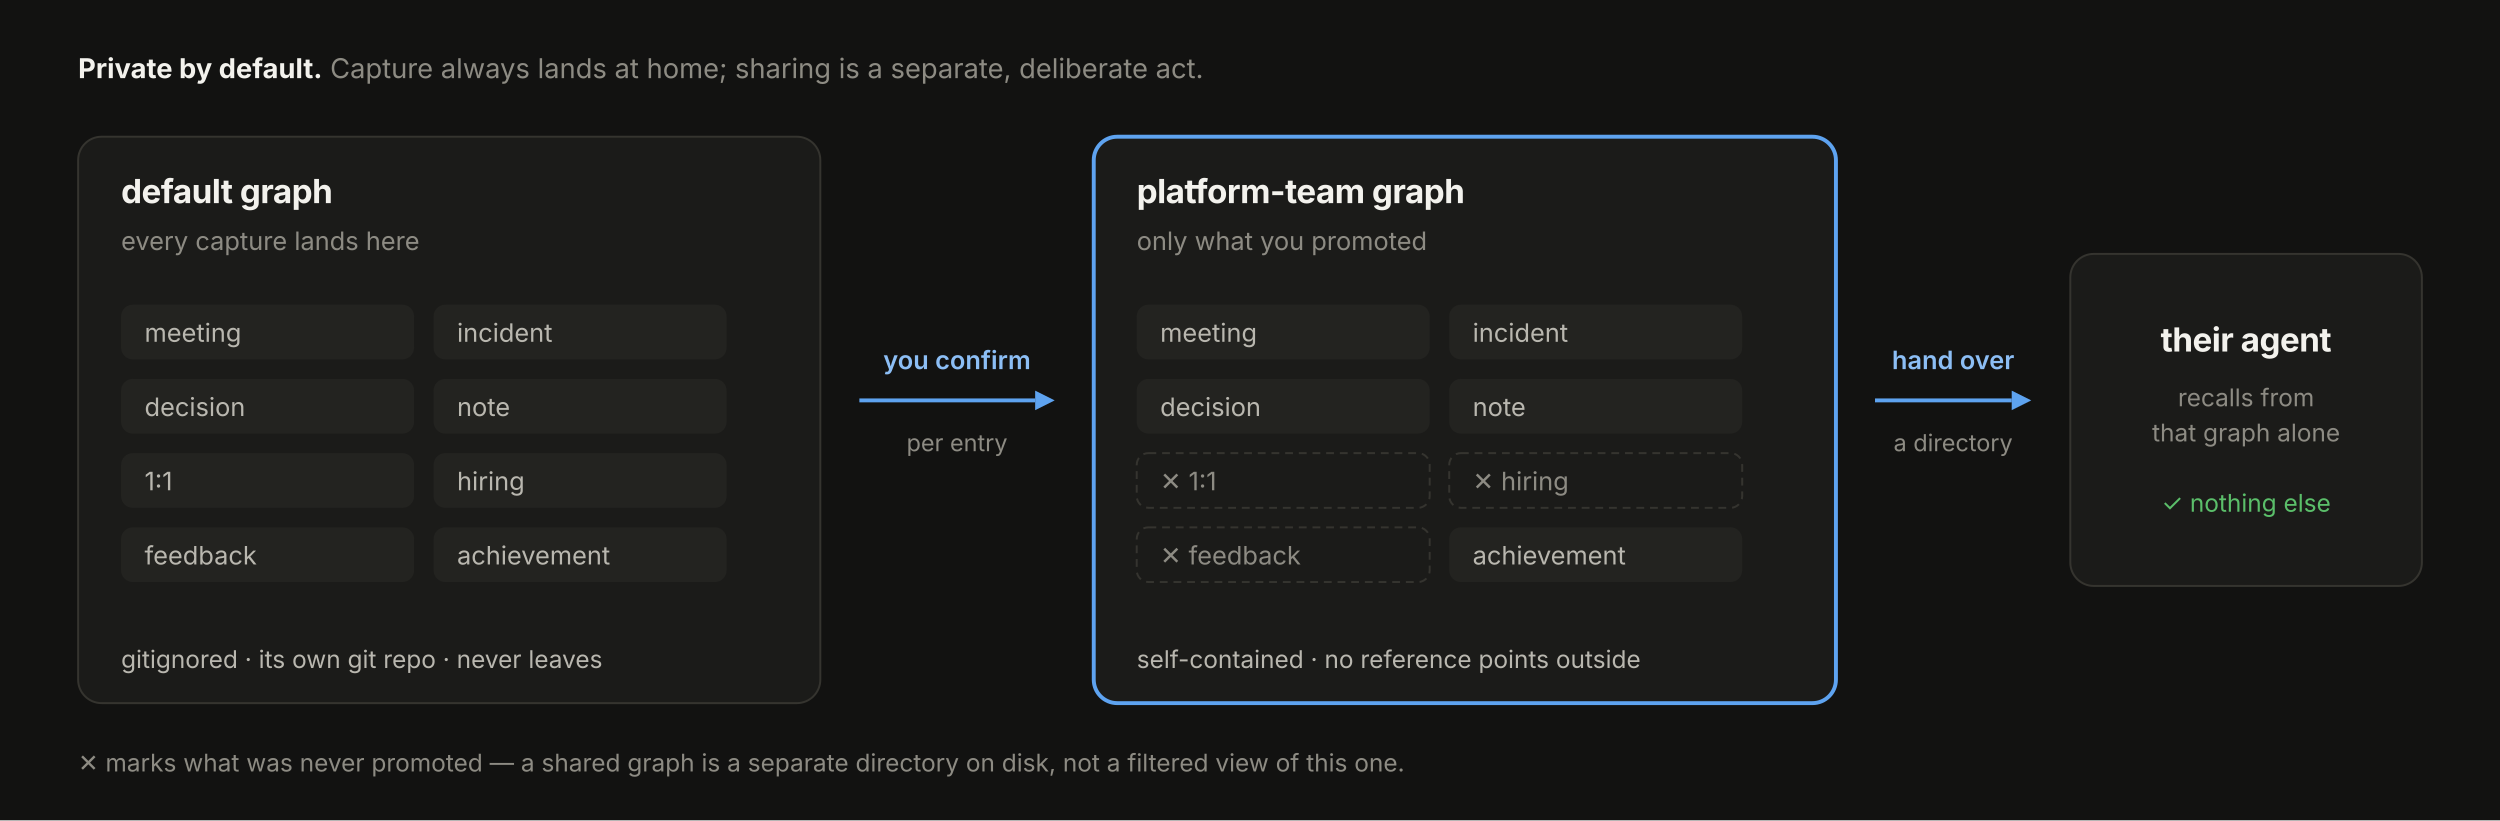
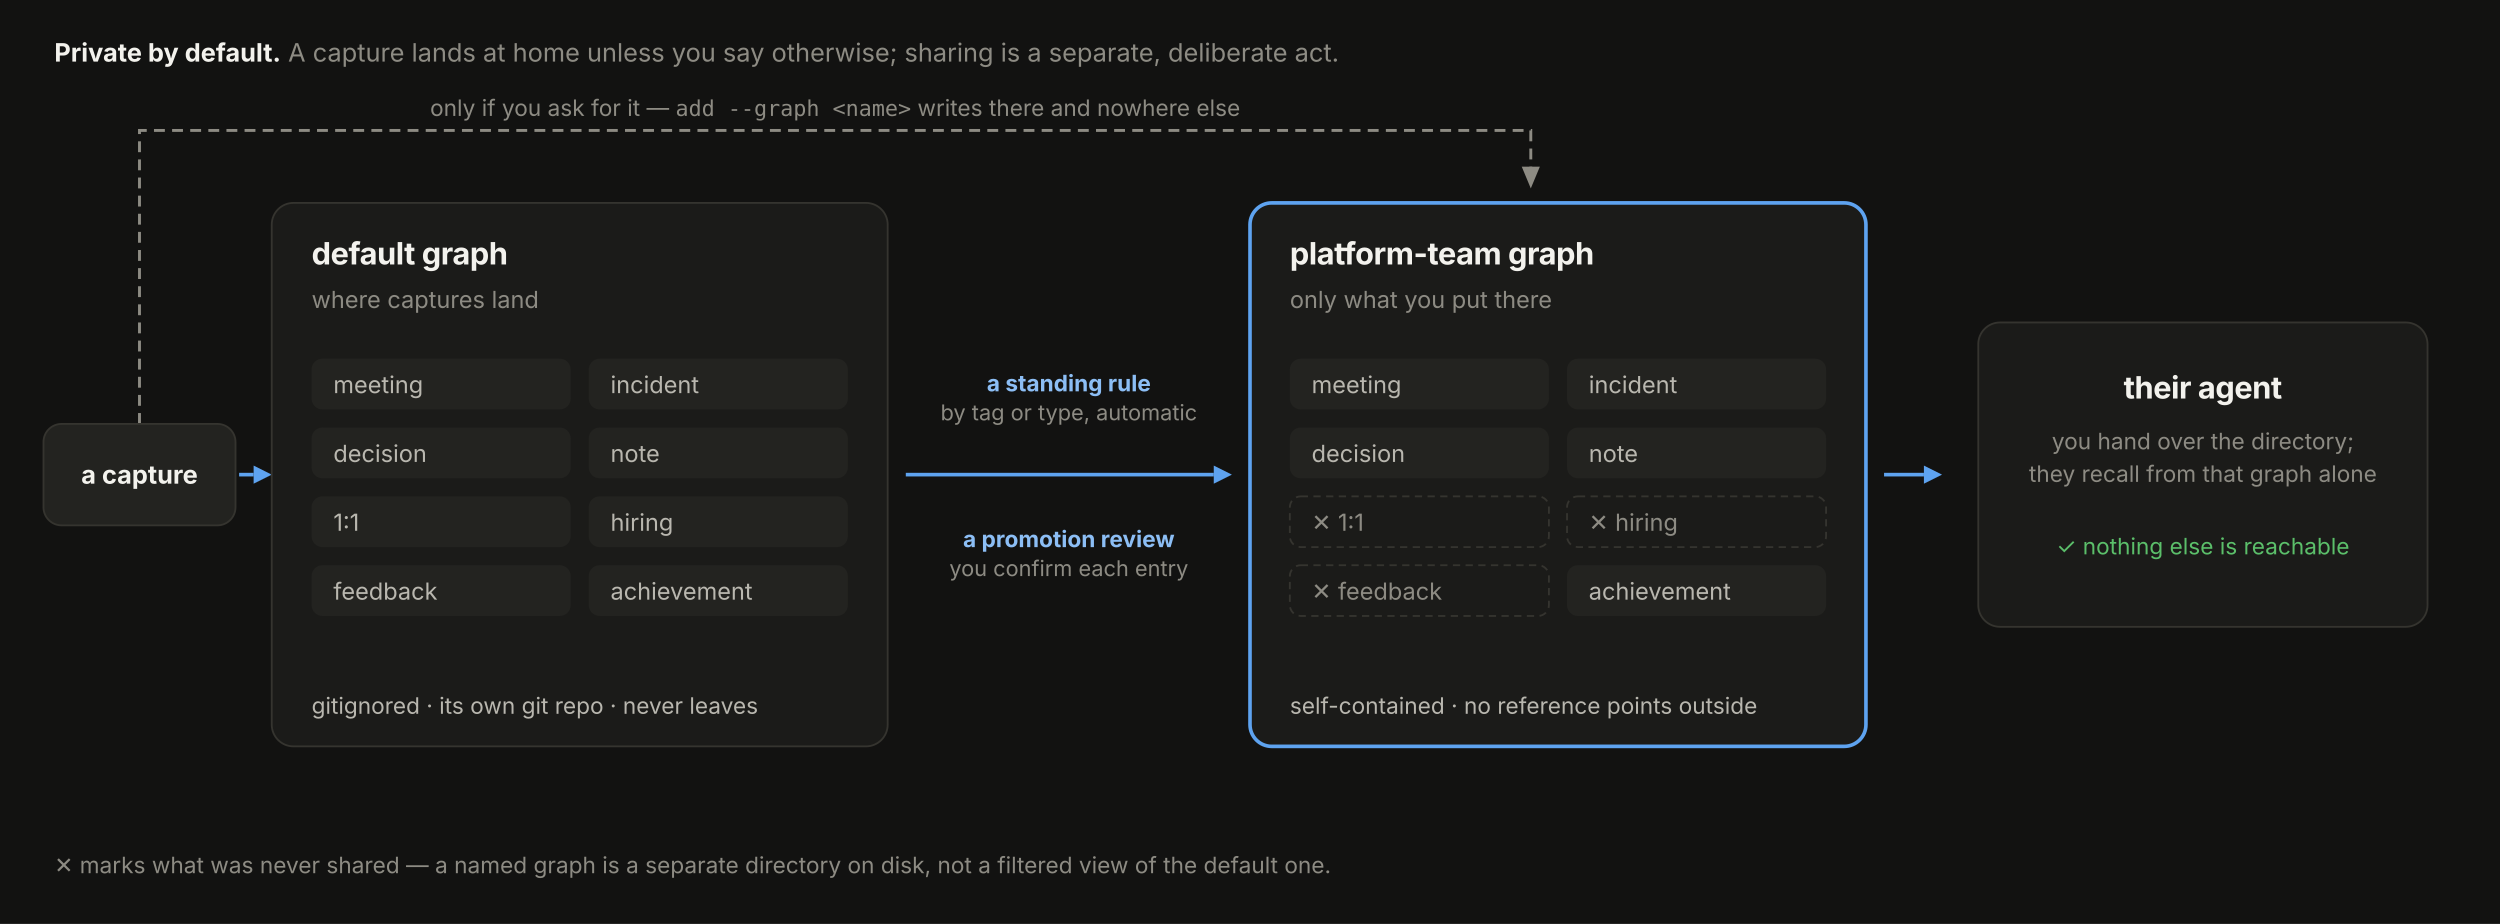
- <svg xmlns="http://www.w3.org/2000/svg" width="1280" height="420" viewBox="0 0 1280 420" role="img" aria-label="Every capture lands in the default graph on your disk. Entries you promote are copied into a named shared graph that cannot reference anything you did not promote, and the person you share it with recalls from that graph alone.">
-   <rect width="1280" height="420" fill="#121211" />
-   <rect x="40" y="70" width="380" height="290" rx="12" fill="#1b1b19" stroke="#35342f" stroke-width="1" />
-   <text x="62" y="104" font-family="system-ui, -apple-system, 'Segoe UI', sans-serif" font-size="17" font-weight="650" fill="#f3f2ed" letter-spacing="-0.015em">default graph</text>
-   <text x="62" y="128" font-family="system-ui, -apple-system, 'Segoe UI', sans-serif" font-size="13" fill="#8d8b83">every capture lands here</text>
-   <rect x="62" y="156" width="150" height="28" rx="6" fill="#232320" stroke="none" stroke-width="1" />
-   <text x="74" y="175" font-family="system-ui, -apple-system, 'Segoe UI', sans-serif" font-size="13" fill="#b9b7af">meeting</text>
-   <rect x="222" y="156" width="150" height="28" rx="6" fill="#232320" stroke="none" stroke-width="1" />
-   <text x="234" y="175" font-family="system-ui, -apple-system, 'Segoe UI', sans-serif" font-size="13" fill="#b9b7af">incident</text>
-   <rect x="62" y="194" width="150" height="28" rx="6" fill="#232320" stroke="none" stroke-width="1" />
-   <text x="74" y="213" font-family="system-ui, -apple-system, 'Segoe UI', sans-serif" font-size="13" fill="#b9b7af">decision</text>
-   <rect x="222" y="194" width="150" height="28" rx="6" fill="#232320" stroke="none" stroke-width="1" />
-   <text x="234" y="213" font-family="system-ui, -apple-system, 'Segoe UI', sans-serif" font-size="13" fill="#b9b7af">note</text>
-   <rect x="62" y="232" width="150" height="28" rx="6" fill="#232320" stroke="none" stroke-width="1" />
-   <text x="74" y="251" font-family="system-ui, -apple-system, 'Segoe UI', sans-serif" font-size="13" fill="#b9b7af">1:1</text>
-   <rect x="222" y="232" width="150" height="28" rx="6" fill="#232320" stroke="none" stroke-width="1" />
-   <text x="234" y="251" font-family="system-ui, -apple-system, 'Segoe UI', sans-serif" font-size="13" fill="#b9b7af">hiring</text>
-   <rect x="62" y="270" width="150" height="28" rx="6" fill="#232320" stroke="none" stroke-width="1" />
-   <text x="74" y="289" font-family="system-ui, -apple-system, 'Segoe UI', sans-serif" font-size="13" fill="#b9b7af">feedback</text>
-   <rect x="222" y="270" width="150" height="28" rx="6" fill="#232320" stroke="none" stroke-width="1" />
-   <text x="234" y="289" font-family="system-ui, -apple-system, 'Segoe UI', sans-serif" font-size="13" fill="#b9b7af">achievement</text>
-   <text x="62" y="342" font-family="system-ui, -apple-system, 'Segoe UI', sans-serif" font-size="12.5" fill="#b9b7af">gitignored · its own git repo · never leaves</text>
-   <line x1="440" y1="205" x2="530" y2="205" stroke="#5ea3f0" stroke-width="2" />
-   <path d="M 530 200 L 540 205 L 530 210 Z" fill="#5ea3f0" />
-   <text x="490" y="189" text-anchor="middle" font-family="system-ui, -apple-system, 'Segoe UI', sans-serif" font-size="13" font-weight="600" fill="#8cbef5">you confirm</text>
-   <text x="490" y="231" text-anchor="middle" font-family="system-ui, -apple-system, 'Segoe UI', sans-serif" font-size="12" fill="#8d8b83">per entry</text>
-   <rect x="560" y="70" width="380" height="290" rx="12" fill="#1b1b19" stroke="#5ea3f0" stroke-width="2" />
-   <text x="582" y="104" font-family="system-ui, -apple-system, 'Segoe UI', sans-serif" font-size="17" font-weight="650" fill="#f3f2ed" letter-spacing="-0.015em">platform-team graph</text>
-   <text x="582" y="128" font-family="system-ui, -apple-system, 'Segoe UI', sans-serif" font-size="13" fill="#8d8b83">only what you promoted</text>
-   <rect x="582" y="156" width="150" height="28" rx="6" fill="#232320" stroke="none" stroke-width="1" />
-   <text x="594" y="175" font-family="system-ui, -apple-system, 'Segoe UI', sans-serif" font-size="13" fill="#b9b7af">meeting</text>
-   <rect x="742" y="156" width="150" height="28" rx="6" fill="#232320" stroke="none" stroke-width="1" />
-   <text x="754" y="175" font-family="system-ui, -apple-system, 'Segoe UI', sans-serif" font-size="13" fill="#b9b7af">incident</text>
-   <rect x="582" y="194" width="150" height="28" rx="6" fill="#232320" stroke="none" stroke-width="1" />
-   <text x="594" y="213" font-family="system-ui, -apple-system, 'Segoe UI', sans-serif" font-size="13" fill="#b9b7af">decision</text>
-   <rect x="742" y="194" width="150" height="28" rx="6" fill="#232320" stroke="none" stroke-width="1" />
-   <text x="754" y="213" font-family="system-ui, -apple-system, 'Segoe UI', sans-serif" font-size="13" fill="#b9b7af">note</text>
-   <rect x="582" y="232" width="150" height="28" rx="6" fill="none" stroke="#35342f" stroke-width="1" stroke-dasharray="4 3" />
-   <text x="594" y="251" font-family="system-ui, -apple-system, 'Segoe UI', sans-serif" font-size="13" fill="#8d8b83">✕  1:1</text>
-   <rect x="742" y="232" width="150" height="28" rx="6" fill="none" stroke="#35342f" stroke-width="1" stroke-dasharray="4 3" />
-   <text x="754" y="251" font-family="system-ui, -apple-system, 'Segoe UI', sans-serif" font-size="13" fill="#8d8b83">✕  hiring</text>
-   <rect x="582" y="270" width="150" height="28" rx="6" fill="none" stroke="#35342f" stroke-width="1" stroke-dasharray="4 3" />
-   <text x="594" y="289" font-family="system-ui, -apple-system, 'Segoe UI', sans-serif" font-size="13" fill="#8d8b83">✕  feedback</text>
-   <rect x="742" y="270" width="150" height="28" rx="6" fill="#232320" stroke="none" stroke-width="1" />
-   <text x="754" y="289" font-family="system-ui, -apple-system, 'Segoe UI', sans-serif" font-size="13" fill="#b9b7af">achievement</text>
-   <text x="582" y="342" font-family="system-ui, -apple-system, 'Segoe UI', sans-serif" font-size="12.5" fill="#b9b7af">self-contained · no reference points outside</text>
-   <line x1="960" y1="205" x2="1030" y2="205" stroke="#5ea3f0" stroke-width="2" />
-   <path d="M 1030 200 L 1040 205 L 1030 210 Z" fill="#5ea3f0" />
-   <text x="1000" y="189" text-anchor="middle" font-family="system-ui, -apple-system, 'Segoe UI', sans-serif" font-size="13" font-weight="600" fill="#8cbef5">hand over</text>
-   <text x="1000" y="231" text-anchor="middle" font-family="system-ui, -apple-system, 'Segoe UI', sans-serif" font-size="12" fill="#8d8b83">a directory</text>
-   <rect x="1060" y="130" width="180" height="170" rx="12" fill="#1b1b19" stroke="#35342f" />
-   <text x="1150" y="180" text-anchor="middle" font-family="system-ui, -apple-system, 'Segoe UI', sans-serif" font-size="17" font-weight="650" fill="#f3f2ed" letter-spacing="-0.015em">their agent</text>
-   <text x="1150" y="208" text-anchor="middle" font-family="system-ui, -apple-system, 'Segoe UI', sans-serif" font-size="12.5" fill="#8d8b83">recalls from</text>
-   <text x="1150" y="226" text-anchor="middle" font-family="system-ui, -apple-system, 'Segoe UI', sans-serif" font-size="12.5" fill="#8d8b83">that graph alone</text>
-   <text x="1150" y="262" text-anchor="middle" font-family="system-ui, -apple-system, 'Segoe UI', sans-serif" font-size="12.5" fill="#5bbf6a">✓ nothing else</text>
-   <text x="40" y="40" font-family="system-ui, -apple-system, 'Segoe UI', sans-serif" font-size="14" fill="#b9b7af">
+ <svg xmlns="http://www.w3.org/2000/svg" width="1380" height="510" viewBox="0 0 1380 510" role="img" aria-label="A capture lands in the default graph on your disk unless you explicitly ask for a named graph, in which case it is written only there. Entries reach a named shared graph by a standing rule or by a promotion review you confirm entry by entry. A shared graph cannot reference anything that is not in it, and the person you share it with recalls from that graph alone.">
+   <rect width="1380" height="510" fill="#121211" />
+   <text x="30" y="34" font-family="system-ui, -apple-system, 'Segoe UI', sans-serif" font-size="14" fill="#b9b7af">
    <tspan font-weight="650" fill="#f3f2ed">Private by default.</tspan>
-     <tspan fill="#8d8b83">  Capture always lands at home; sharing is a separate, deliberate act.</tspan>
+     <tspan fill="#8d8b83">  A capture lands at home unless you say otherwise; sharing is a separate, deliberate act.</tspan>
  </text>
-   <text x="40" y="395" font-family="system-ui, -apple-system, 'Segoe UI', sans-serif" font-size="12.5" fill="#8d8b83">
-     ✕ marks what was never promoted — a shared graph is a separate directory on disk, not a filtered view of this one.
+   <path d="M 77 234 L 77 72 L 845 72 L 845 102" fill="none" stroke="#8d8b83" stroke-width="1.6" stroke-dasharray="6 4" />
+   <path d="M 840 92 L 845 104 L 850 92 Z" fill="#8d8b83" />
+   <text x="461" y="64" text-anchor="middle" font-family="system-ui, -apple-system, 'Segoe UI', sans-serif" font-size="12.5" fill="#8d8b83">
+     only if you ask for it — <tspan font-family="ui-monospace, monospace" font-size="12">add --graph &lt;name&gt;</tspan> writes there and nowhere else
+   </text>
+   <rect x="24" y="234" width="106" height="56" rx="10" fill="#232320" stroke="#35342f" />
+   <text x="77" y="267" text-anchor="middle" font-family="system-ui, -apple-system, 'Segoe UI', sans-serif" font-size="14" font-weight="650" fill="#f3f2ed">a capture</text>
+   <line x1="132" y1="262" x2="140" y2="262" stroke="#5ea3f0" stroke-width="2" />
+   <path d="M 140 257 L 150 262 L 140 267 Z" fill="#5ea3f0" />
+   <rect x="150" y="112" width="340" height="300" rx="12" fill="#1b1b19" stroke="#35342f" stroke-width="1" />
+   <text x="172" y="146" font-family="system-ui, -apple-system, 'Segoe UI', sans-serif" font-size="17" font-weight="650" fill="#f3f2ed" letter-spacing="-0.015em">default graph</text>
+   <text x="172" y="170" font-family="system-ui, -apple-system, 'Segoe UI', sans-serif" font-size="13" fill="#8d8b83">where captures land</text>
+   <rect x="172" y="198" width="143" height="28" rx="6" fill="#232320" stroke="none" stroke-width="1" />
+   <text x="184" y="217" font-family="system-ui, -apple-system, 'Segoe UI', sans-serif" font-size="13" fill="#b9b7af">meeting</text>
+   <rect x="325" y="198" width="143" height="28" rx="6" fill="#232320" stroke="none" stroke-width="1" />
+   <text x="337" y="217" font-family="system-ui, -apple-system, 'Segoe UI', sans-serif" font-size="13" fill="#b9b7af">incident</text>
+   <rect x="172" y="236" width="143" height="28" rx="6" fill="#232320" stroke="none" stroke-width="1" />
+   <text x="184" y="255" font-family="system-ui, -apple-system, 'Segoe UI', sans-serif" font-size="13" fill="#b9b7af">decision</text>
+   <rect x="325" y="236" width="143" height="28" rx="6" fill="#232320" stroke="none" stroke-width="1" />
+   <text x="337" y="255" font-family="system-ui, -apple-system, 'Segoe UI', sans-serif" font-size="13" fill="#b9b7af">note</text>
+   <rect x="172" y="274" width="143" height="28" rx="6" fill="#232320" stroke="none" stroke-width="1" />
+   <text x="184" y="293" font-family="system-ui, -apple-system, 'Segoe UI', sans-serif" font-size="13" fill="#b9b7af">1:1</text>
+   <rect x="325" y="274" width="143" height="28" rx="6" fill="#232320" stroke="none" stroke-width="1" />
+   <text x="337" y="293" font-family="system-ui, -apple-system, 'Segoe UI', sans-serif" font-size="13" fill="#b9b7af">hiring</text>
+   <rect x="172" y="312" width="143" height="28" rx="6" fill="#232320" stroke="none" stroke-width="1" />
+   <text x="184" y="331" font-family="system-ui, -apple-system, 'Segoe UI', sans-serif" font-size="13" fill="#b9b7af">feedback</text>
+   <rect x="325" y="312" width="143" height="28" rx="6" fill="#232320" stroke="none" stroke-width="1" />
+   <text x="337" y="331" font-family="system-ui, -apple-system, 'Segoe UI', sans-serif" font-size="13" fill="#b9b7af">achievement</text>
+   <text x="172" y="394" font-family="system-ui, -apple-system, 'Segoe UI', sans-serif" font-size="12.5" fill="#b9b7af">gitignored · its own git repo · never leaves</text>
+   <text x="590" y="216" text-anchor="middle" font-family="system-ui, -apple-system, 'Segoe UI', sans-serif" font-size="12.5" font-weight="650" fill="#8cbef5">a standing rule</text>
+   <text x="590" y="232" text-anchor="middle" font-family="system-ui, -apple-system, 'Segoe UI', sans-serif" font-size="12" fill="#8d8b83">by tag or type, automatic</text>
+   <line x1="500" y1="262" x2="670" y2="262" stroke="#5ea3f0" stroke-width="2" />
+   <path d="M 670 257 L 680 262 L 670 267 Z" fill="#5ea3f0" />
+   <text x="590" y="302" text-anchor="middle" font-family="system-ui, -apple-system, 'Segoe UI', sans-serif" font-size="12.5" font-weight="650" fill="#8cbef5">a promotion review</text>
+   <text x="590" y="318" text-anchor="middle" font-family="system-ui, -apple-system, 'Segoe UI', sans-serif" font-size="12" fill="#8d8b83">you confirm each entry</text>
+   <rect x="690" y="112" width="340" height="300" rx="12" fill="#1b1b19" stroke="#5ea3f0" stroke-width="2" />
+   <text x="712" y="146" font-family="system-ui, -apple-system, 'Segoe UI', sans-serif" font-size="17" font-weight="650" fill="#f3f2ed" letter-spacing="-0.015em">platform-team graph</text>
+   <text x="712" y="170" font-family="system-ui, -apple-system, 'Segoe UI', sans-serif" font-size="13" fill="#8d8b83">only what you put there</text>
+   <rect x="712" y="198" width="143" height="28" rx="6" fill="#232320" stroke="none" stroke-width="1" />
+   <text x="724" y="217" font-family="system-ui, -apple-system, 'Segoe UI', sans-serif" font-size="13" fill="#b9b7af">meeting</text>
+   <rect x="865" y="198" width="143" height="28" rx="6" fill="#232320" stroke="none" stroke-width="1" />
+   <text x="877" y="217" font-family="system-ui, -apple-system, 'Segoe UI', sans-serif" font-size="13" fill="#b9b7af">incident</text>
+   <rect x="712" y="236" width="143" height="28" rx="6" fill="#232320" stroke="none" stroke-width="1" />
+   <text x="724" y="255" font-family="system-ui, -apple-system, 'Segoe UI', sans-serif" font-size="13" fill="#b9b7af">decision</text>
+   <rect x="865" y="236" width="143" height="28" rx="6" fill="#232320" stroke="none" stroke-width="1" />
+   <text x="877" y="255" font-family="system-ui, -apple-system, 'Segoe UI', sans-serif" font-size="13" fill="#b9b7af">note</text>
+   <rect x="712" y="274" width="143" height="28" rx="6" fill="none" stroke="#35342f" stroke-width="1" stroke-dasharray="4 3" />
+   <text x="724" y="293" font-family="system-ui, -apple-system, 'Segoe UI', sans-serif" font-size="13" fill="#8d8b83">✕  1:1</text>
+   <rect x="865" y="274" width="143" height="28" rx="6" fill="none" stroke="#35342f" stroke-width="1" stroke-dasharray="4 3" />
+   <text x="877" y="293" font-family="system-ui, -apple-system, 'Segoe UI', sans-serif" font-size="13" fill="#8d8b83">✕  hiring</text>
+   <rect x="712" y="312" width="143" height="28" rx="6" fill="none" stroke="#35342f" stroke-width="1" stroke-dasharray="4 3" />
+   <text x="724" y="331" font-family="system-ui, -apple-system, 'Segoe UI', sans-serif" font-size="13" fill="#8d8b83">✕  feedback</text>
+   <rect x="865" y="312" width="143" height="28" rx="6" fill="#232320" stroke="none" stroke-width="1" />
+   <text x="877" y="331" font-family="system-ui, -apple-system, 'Segoe UI', sans-serif" font-size="13" fill="#b9b7af">achievement</text>
+   <text x="712" y="394" font-family="system-ui, -apple-system, 'Segoe UI', sans-serif" font-size="12.5" fill="#b9b7af">self-contained · no reference points outside</text>
+   <line x1="1040" y1="262" x2="1062" y2="262" stroke="#5ea3f0" stroke-width="2" />
+   <path d="M 1062 257 L 1072 262 L 1062 267 Z" fill="#5ea3f0" />
+   <rect x="1092" y="178" width="248" height="168" rx="12" fill="#1b1b19" stroke="#35342f" />
+   <text x="1216" y="220" text-anchor="middle" font-family="system-ui, -apple-system, 'Segoe UI', sans-serif" font-size="17" font-weight="650" fill="#f3f2ed" letter-spacing="-0.015em">their agent</text>
+   <text x="1216" y="248" text-anchor="middle" font-family="system-ui, -apple-system, 'Segoe UI', sans-serif" font-size="12.5" fill="#8d8b83">you hand over the directory;</text>
+   <text x="1216" y="266" text-anchor="middle" font-family="system-ui, -apple-system, 'Segoe UI', sans-serif" font-size="12.5" fill="#8d8b83">they recall from that graph alone</text>
+   <text x="1216" y="306" text-anchor="middle" font-family="system-ui, -apple-system, 'Segoe UI', sans-serif" font-size="12.5" fill="#5bbf6a">✓ nothing else is reachable</text>
+   <text x="30" y="482" font-family="system-ui, -apple-system, 'Segoe UI', sans-serif" font-size="12.5" fill="#8d8b83">
+     ✕ marks what was never shared — a named graph is a separate directory on disk, not a filtered view of the default one.
  </text>
</svg>
